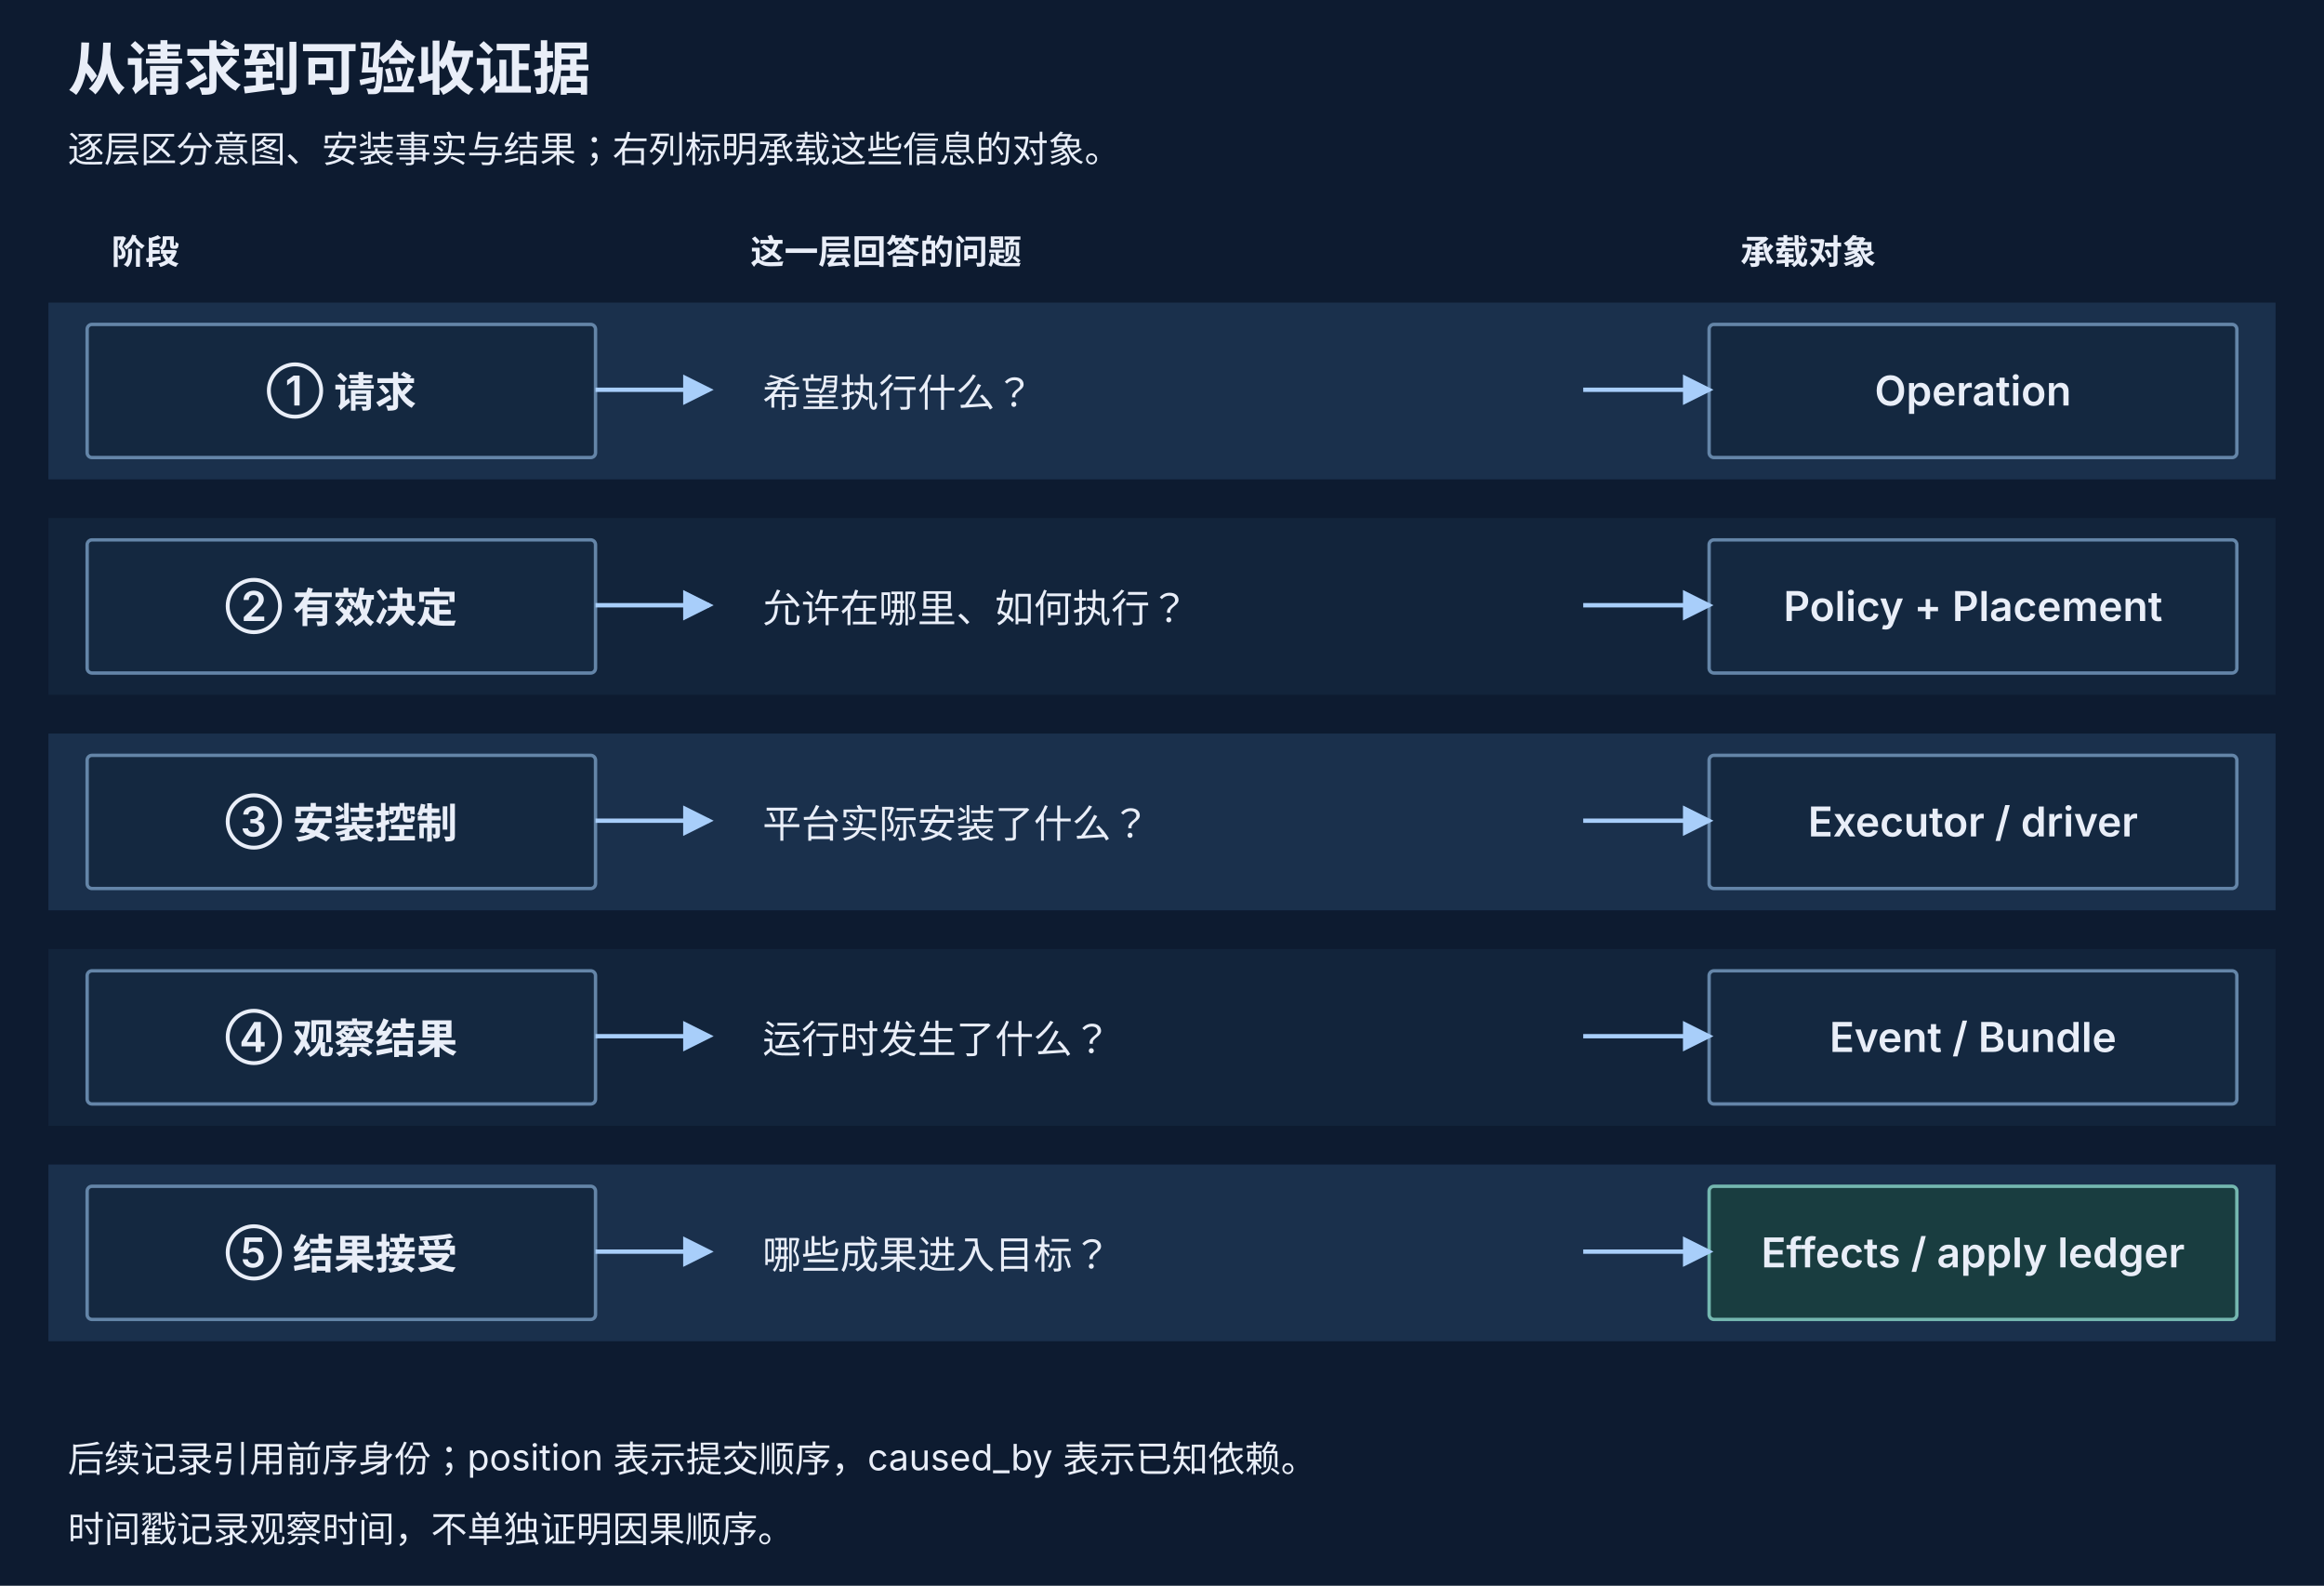
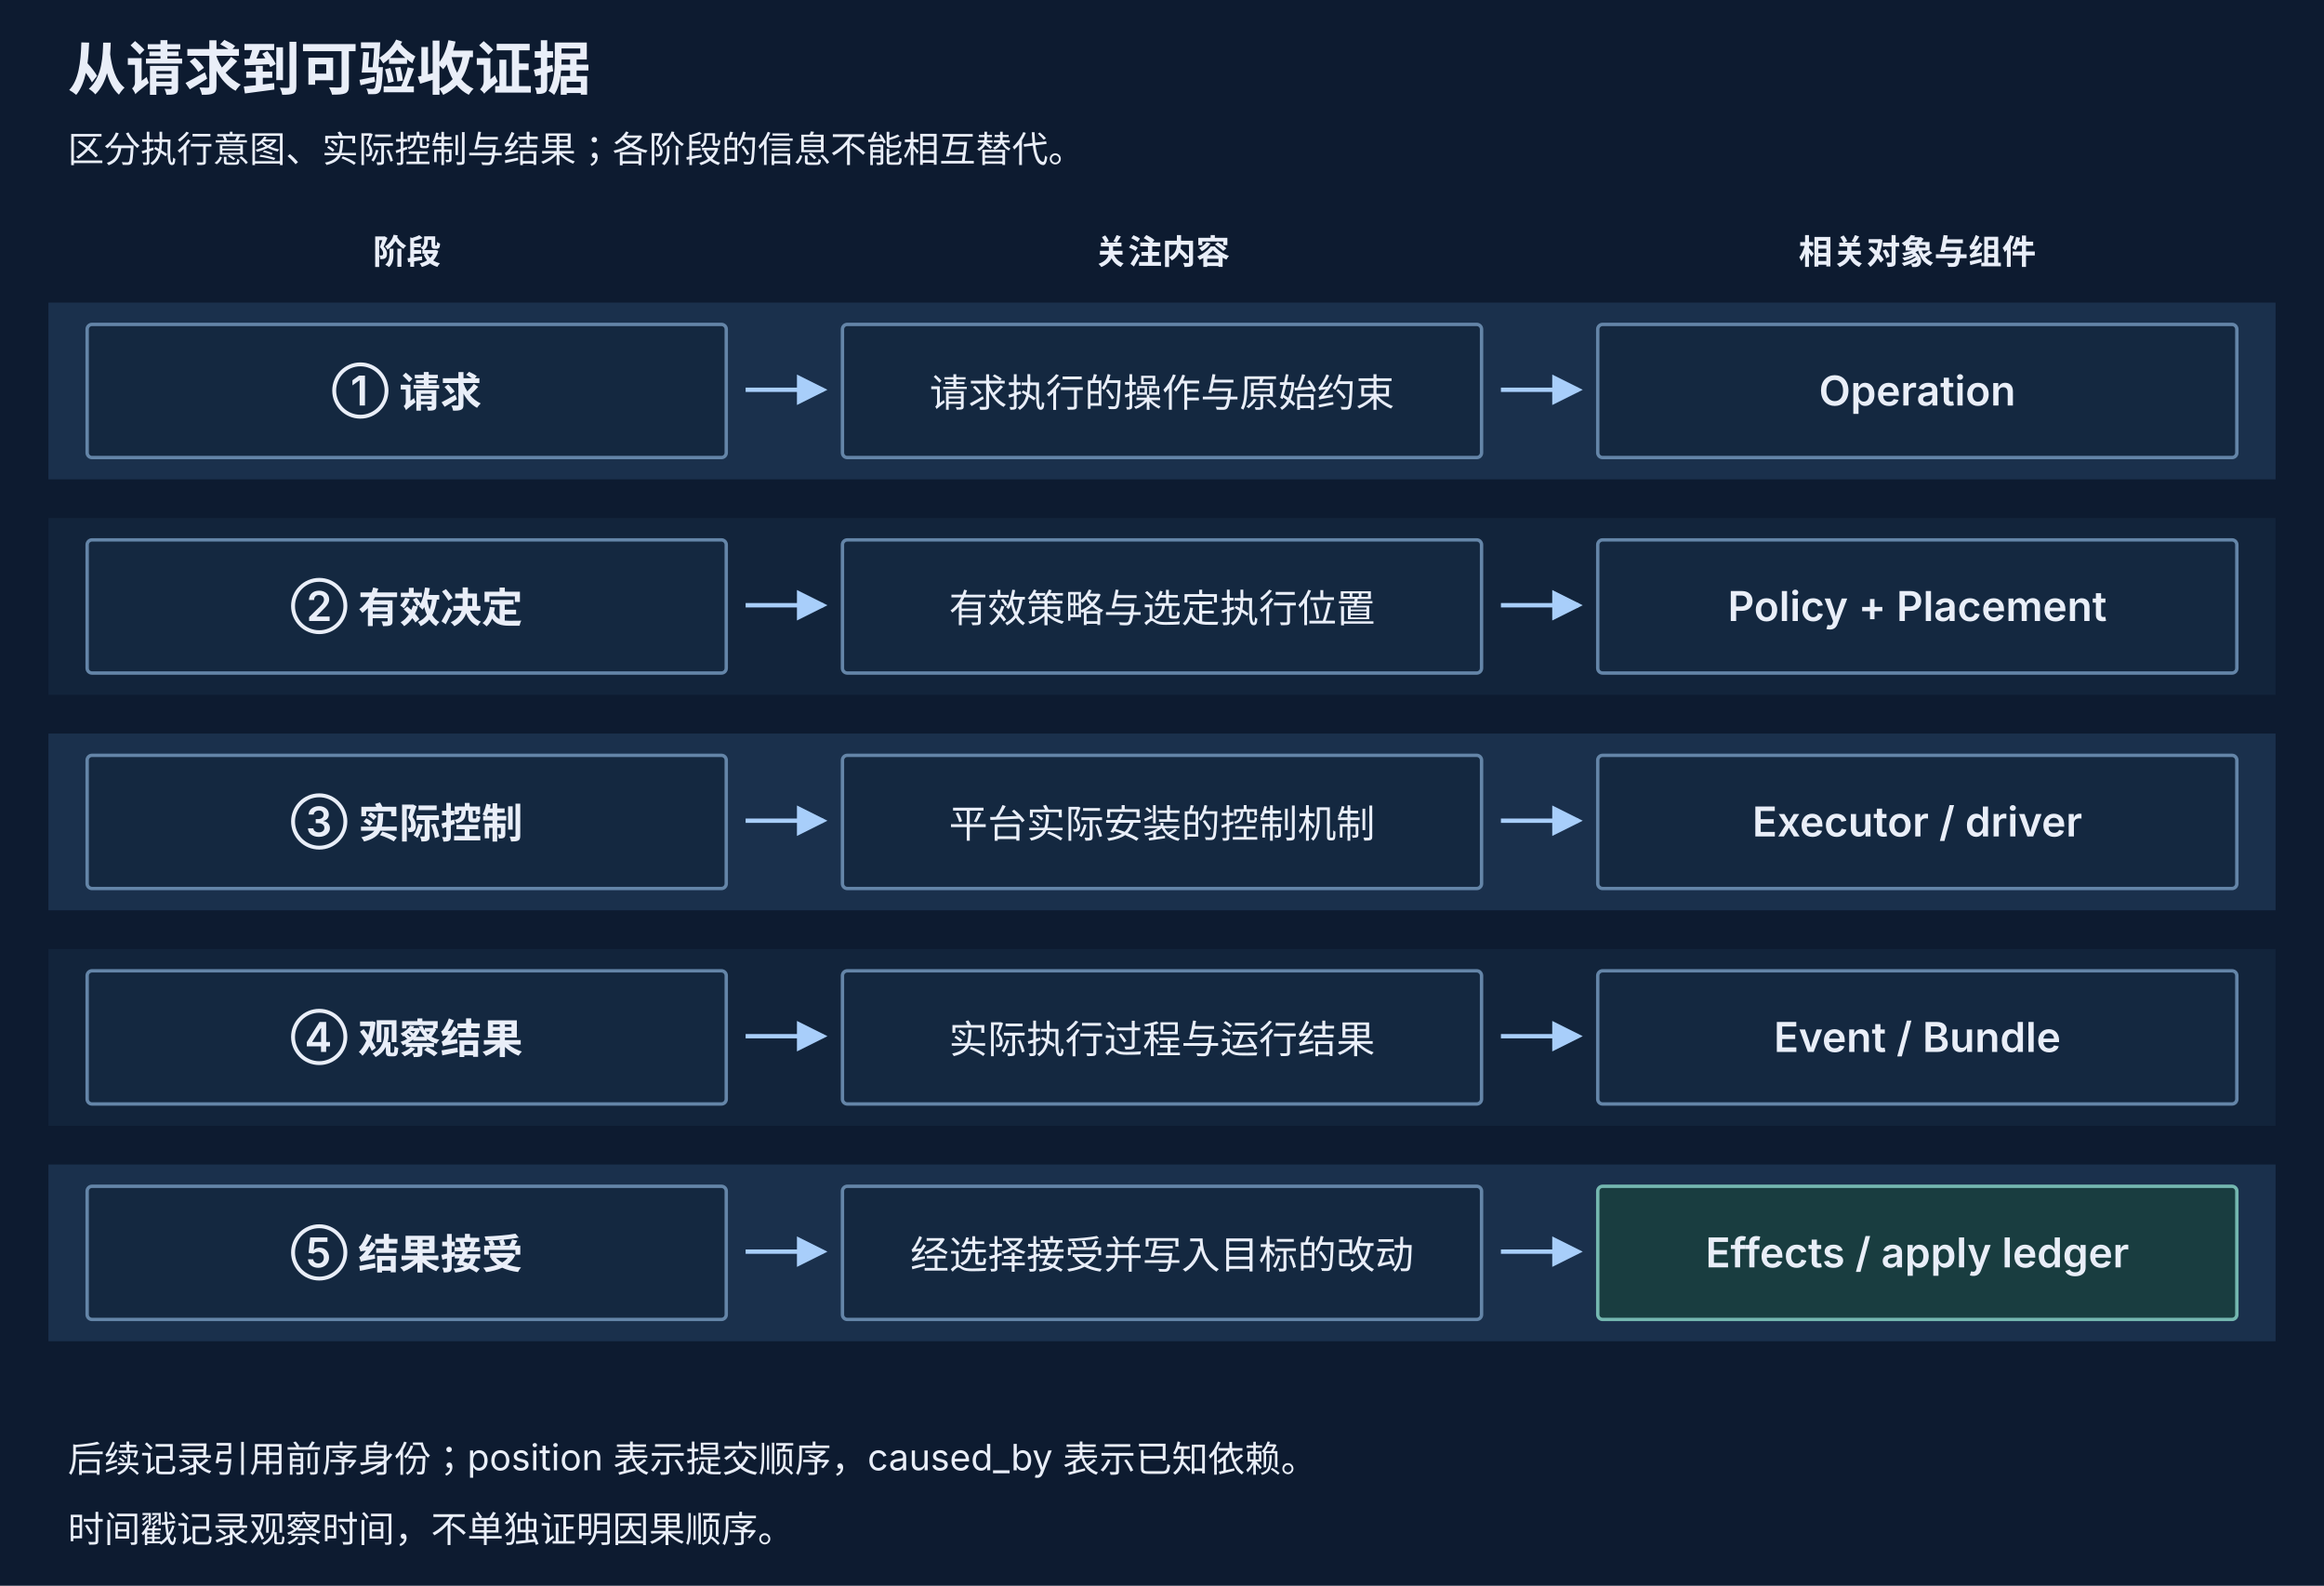
<svg xmlns="http://www.w3.org/2000/svg" width="960" height="655" viewBox="0 0 960 655" role="img" aria-labelledby="title desc">
  <defs>
    <marker id="a" markerWidth="7" markerHeight="7" refX="6" refY="3.5" orient="auto">
      <path d="M0 0 L7 3.5 L0 7 Z" fill="#a8cefa" />
    </marker>
    <marker id="change" markerWidth="7" markerHeight="7" refX="6" refY="3.5" orient="auto">
      <path d="M0 0 L7 3.5 L0 7 Z" fill="#e2bd80" />
    </marker>
  </defs>
  <rect width="960" height="655" fill="#0d1b30" />
  <g font-family="system-ui,-apple-system,BlinkMacSystemFont,Segoe UI,PingFang SC,sans-serif" fill="#e9eef8">
    <text x="28" y="37" font-size="24" font-weight="600">从请求到可验收证据</text>
-     <text x="28" y="67" font-size="15">逐层区分意图、安装事实与结果；右列标明承载这些信息的对象。</text>
-     <text x="46" y="109" font-size="14" font-weight="600">阶段</text>
-     <text x="310" y="109" font-size="14" font-weight="600">这一层回答的问题</text>
-     <text x="719" y="109" font-size="14" font-weight="600">承载对象</text>
+     <text x="28" y="67" font-size="15">区分执行意图、实际控制与结果；各阶段的信息不能相互替代。</text>
+     <text x="168" text-anchor="middle" y="109" font-size="14" font-weight="600">阶段</text>
+     <text x="480" text-anchor="middle" y="109" font-size="14" font-weight="600">关注内容</text>
+     <text x="792" text-anchor="middle" y="109" font-size="14" font-weight="600">相关对象与组件</text>
    <rect x="20" y="125" width="920" height="73" fill="#1a304c" />
-     <rect x="36" y="134" width="210" height="55" rx="2" fill="#142840" stroke="#6485a8" stroke-width="1.4" />
-     <text x="141.0" y="167.5" font-size="17" font-weight="600" text-anchor="middle">① 请求</text>
-     <text x="315" y="168" font-size="16">希望执行什么？</text>
-     <rect x="706" y="134" width="218" height="55" rx="2" fill="#142840" stroke="#6485a8" stroke-width="1.4" />
-     <text x="815.0" y="167.5" font-size="17" font-weight="600" text-anchor="middle">Operation</text>
-     <polyline points="246,161 293,161" fill="none" stroke="#a8cefa" stroke-width="1.8" stroke-linejoin="round" marker-end="url(#a)" />
-     <polyline points="654,161 706,161" fill="none" stroke="#a8cefa" stroke-width="1.8" stroke-linejoin="round" marker-end="url(#a)" />
+     <rect x="36" y="134" width="264" height="55" rx="2" fill="#142840" stroke="#6485a8" stroke-width="1.4" />
+     <text x="168" y="167.5" font-size="17" font-weight="600" text-anchor="middle">① 请求</text>
+     <rect x="348" y="134" width="264" height="55" rx="2" fill="#142840" stroke="#6485a8" stroke-width="1.4" />
+     <text x="480" y="168" text-anchor="middle" font-size="16">请求执行的操作与原始约束</text>
+     <rect x="660" y="134" width="264" height="55" rx="2" fill="#142840" stroke="#6485a8" stroke-width="1.4" />
+     <text x="792" y="167.5" font-size="17" font-weight="600" text-anchor="middle">Operation</text>
+     <polyline points="308,161 340,161" fill="none" stroke="#a8cefa" stroke-width="1.8" stroke-linejoin="round" marker-end="url(#a)" />
+     <polyline points="620,161 652,161" fill="none" stroke="#a8cefa" stroke-width="1.8" stroke-linejoin="round" marker-end="url(#a)" />
    <rect x="20" y="214" width="920" height="73" fill="#12243b" />
-     <rect x="36" y="223" width="210" height="55" rx="2" fill="#142840" stroke="#6485a8" stroke-width="1.4" />
-     <text x="141.0" y="256.5" font-size="17" font-weight="600" text-anchor="middle">② 有效决定</text>
-     <text x="315" y="257" font-size="16">允许在哪里、如何执行？</text>
-     <rect x="706" y="223" width="218" height="55" rx="2" fill="#142840" stroke="#6485a8" stroke-width="1.4" />
-     <text x="815.0" y="256.5" font-size="17" font-weight="600" text-anchor="middle">Policy + Placement</text>
-     <polyline points="246,250 293,250" fill="none" stroke="#a8cefa" stroke-width="1.8" stroke-linejoin="round" marker-end="url(#a)" />
-     <polyline points="654,250 706,250" fill="none" stroke="#a8cefa" stroke-width="1.8" stroke-linejoin="round" marker-end="url(#a)" />
+     <rect x="36" y="223" width="264" height="55" rx="2" fill="#142840" stroke="#6485a8" stroke-width="1.4" />
+     <text x="168" y="256.5" font-size="17" font-weight="600" text-anchor="middle">② 有效决定</text>
+     <rect x="348" y="223" width="264" height="55" rx="2" fill="#142840" stroke="#6485a8" stroke-width="1.4" />
+     <text x="480" y="257" text-anchor="middle" font-size="16">有效策略与选定执行位置</text>
+     <rect x="660" y="223" width="264" height="55" rx="2" fill="#142840" stroke="#6485a8" stroke-width="1.4" />
+     <text x="792" y="256.5" font-size="17" font-weight="600" text-anchor="middle">Policy + Placement</text>
+     <polyline points="308,250 340,250" fill="none" stroke="#a8cefa" stroke-width="1.8" stroke-linejoin="round" marker-end="url(#a)" />
+     <polyline points="620,250 652,250" fill="none" stroke="#a8cefa" stroke-width="1.8" stroke-linejoin="round" marker-end="url(#a)" />
    <rect x="20" y="303" width="920" height="73" fill="#1a304c" />
-     <rect x="36" y="312" width="210" height="55" rx="2" fill="#142840" stroke="#6485a8" stroke-width="1.4" />
-     <text x="141.0" y="345.5" font-size="17" font-weight="600" text-anchor="middle">③ 安装控制</text>
-     <text x="315" y="346" font-size="16">平台实际安装了什么？</text>
-     <rect x="706" y="312" width="218" height="55" rx="2" fill="#142840" stroke="#6485a8" stroke-width="1.4" />
-     <text x="815.0" y="345.5" font-size="17" font-weight="600" text-anchor="middle">Executor / driver</text>
-     <polyline points="246,339 293,339" fill="none" stroke="#a8cefa" stroke-width="1.8" stroke-linejoin="round" marker-end="url(#a)" />
-     <polyline points="654,339 706,339" fill="none" stroke="#a8cefa" stroke-width="1.8" stroke-linejoin="round" marker-end="url(#a)" />
+     <rect x="36" y="312" width="264" height="55" rx="2" fill="#142840" stroke="#6485a8" stroke-width="1.4" />
+     <text x="168" y="345.5" font-size="17" font-weight="600" text-anchor="middle">③ 实际控制</text>
+     <rect x="348" y="312" width="264" height="55" rx="2" fill="#142840" stroke="#6485a8" stroke-width="1.4" />
+     <text x="480" y="346" text-anchor="middle" font-size="16">平台实际安装的控制机制</text>
+     <rect x="660" y="312" width="264" height="55" rx="2" fill="#142840" stroke="#6485a8" stroke-width="1.4" />
+     <text x="792" y="345.5" font-size="17" font-weight="600" text-anchor="middle">Executor / driver</text>
+     <polyline points="308,339 340,339" fill="none" stroke="#a8cefa" stroke-width="1.8" stroke-linejoin="round" marker-end="url(#a)" />
+     <polyline points="620,339 652,339" fill="none" stroke="#a8cefa" stroke-width="1.8" stroke-linejoin="round" marker-end="url(#a)" />
    <rect x="20" y="392" width="920" height="73" fill="#12243b" />
-     <rect x="36" y="401" width="210" height="55" rx="2" fill="#142840" stroke="#6485a8" stroke-width="1.4" />
-     <text x="141.0" y="434.5" font-size="17" font-weight="600" text-anchor="middle">④ 观察结果</text>
-     <text x="315" y="435" font-size="16">运行时发生了什么？</text>
-     <rect x="706" y="401" width="218" height="55" rx="2" fill="#142840" stroke="#6485a8" stroke-width="1.4" />
-     <text x="815.0" y="434.5" font-size="17" font-weight="600" text-anchor="middle">Event / Bundle</text>
-     <polyline points="246,428 293,428" fill="none" stroke="#a8cefa" stroke-width="1.8" stroke-linejoin="round" marker-end="url(#a)" />
-     <polyline points="654,428 706,428" fill="none" stroke="#a8cefa" stroke-width="1.8" stroke-linejoin="round" marker-end="url(#a)" />
+     <rect x="36" y="401" width="264" height="55" rx="2" fill="#142840" stroke="#6485a8" stroke-width="1.4" />
+     <text x="168" y="434.5" font-size="17" font-weight="600" text-anchor="middle">④ 观察结果</text>
+     <rect x="348" y="401" width="264" height="55" rx="2" fill="#142840" stroke="#6485a8" stroke-width="1.4" />
+     <text x="480" y="435" text-anchor="middle" font-size="16">实际执行过程与运行结果</text>
+     <rect x="660" y="401" width="264" height="55" rx="2" fill="#142840" stroke="#6485a8" stroke-width="1.4" />
+     <text x="792" y="434.5" font-size="17" font-weight="600" text-anchor="middle">Event / Bundle</text>
+     <polyline points="308,428 340,428" fill="none" stroke="#a8cefa" stroke-width="1.8" stroke-linejoin="round" marker-end="url(#a)" />
+     <polyline points="620,428 652,428" fill="none" stroke="#a8cefa" stroke-width="1.8" stroke-linejoin="round" marker-end="url(#a)" />
    <rect x="20" y="481" width="920" height="73" fill="#1a304c" />
-     <rect x="36" y="490" width="210" height="55" rx="2" fill="#142840" stroke="#6485a8" stroke-width="1.4" />
-     <text x="141.0" y="523.5" font-size="17" font-weight="600" text-anchor="middle">⑤ 结果接受</text>
-     <text x="315" y="524" font-size="16">哪些成果进入目标？</text>
-     <rect x="706" y="490" width="218" height="55" rx="2" fill="#193d40" stroke="#74b7b0" stroke-width="1.4" />
-     <text x="815.0" y="523.5" font-size="17" font-weight="600" text-anchor="middle">Effects / apply ledger</text>
-     <polyline points="246,517 293,517" fill="none" stroke="#a8cefa" stroke-width="1.8" stroke-linejoin="round" marker-end="url(#a)" />
-     <polyline points="654,517 706,517" fill="none" stroke="#a8cefa" stroke-width="1.8" stroke-linejoin="round" marker-end="url(#a)" />
+     <rect x="36" y="490" width="264" height="55" rx="2" fill="#142840" stroke="#6485a8" stroke-width="1.4" />
+     <text x="168" y="523.5" font-size="17" font-weight="600" text-anchor="middle">⑤ 结果接受</text>
+     <rect x="348" y="490" width="264" height="55" rx="2" fill="#142840" stroke="#6485a8" stroke-width="1.4" />
+     <text x="480" y="524" text-anchor="middle" font-size="16">经选择接受并写入目标的改动</text>
+     <rect x="660" y="490" width="264" height="55" rx="2" fill="#193d40" stroke="#74b7b0" stroke-width="1.4" />
+     <text x="792" y="523.5" font-size="17" font-weight="600" text-anchor="middle">Effects / apply ledger</text>
+     <polyline points="308,517 340,517" fill="none" stroke="#a8cefa" stroke-width="1.8" stroke-linejoin="round" marker-end="url(#a)" />
+     <polyline points="620,517 652,517" fill="none" stroke="#a8cefa" stroke-width="1.8" stroke-linejoin="round" marker-end="url(#a)" />
    <text x="28" y="608" font-size="15">后续记录引用前序身份；position 表示提交顺序，caused_by 表示已知依赖。</text>
    <text x="28" y="637" font-size="15">时间戳记录观察时间，不单独证明因果顺序。</text>
  </g>
</svg>
